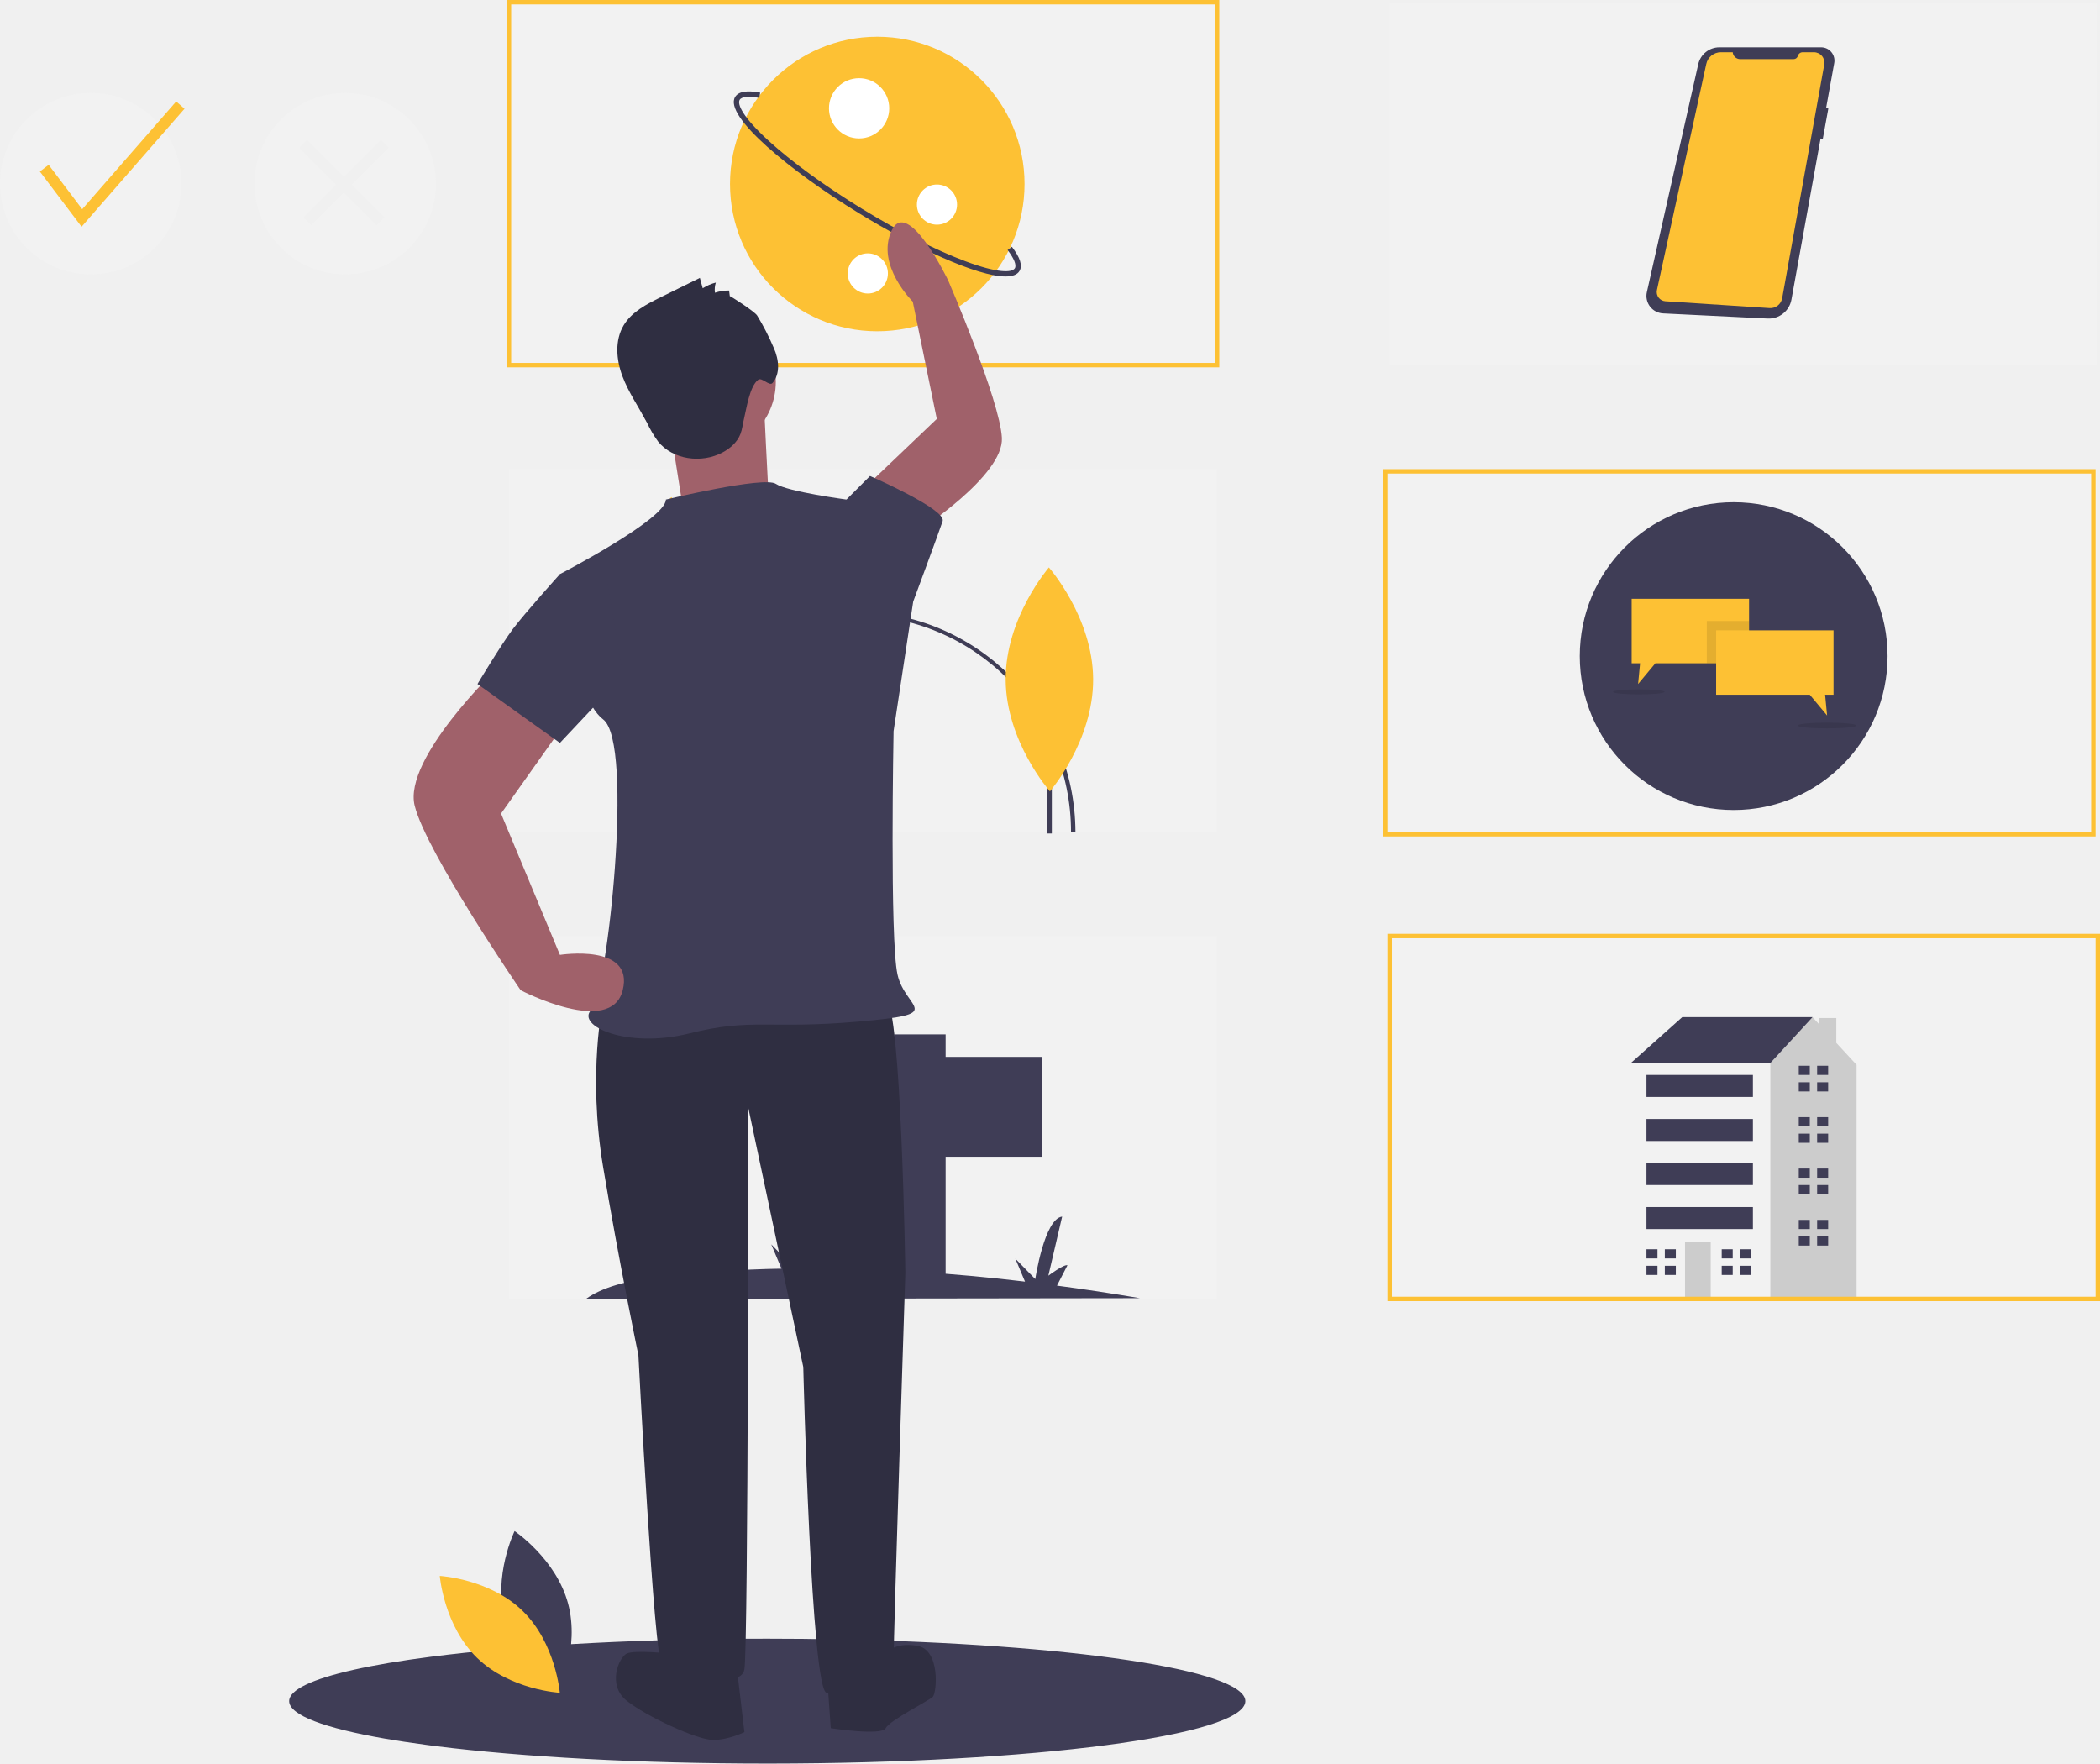
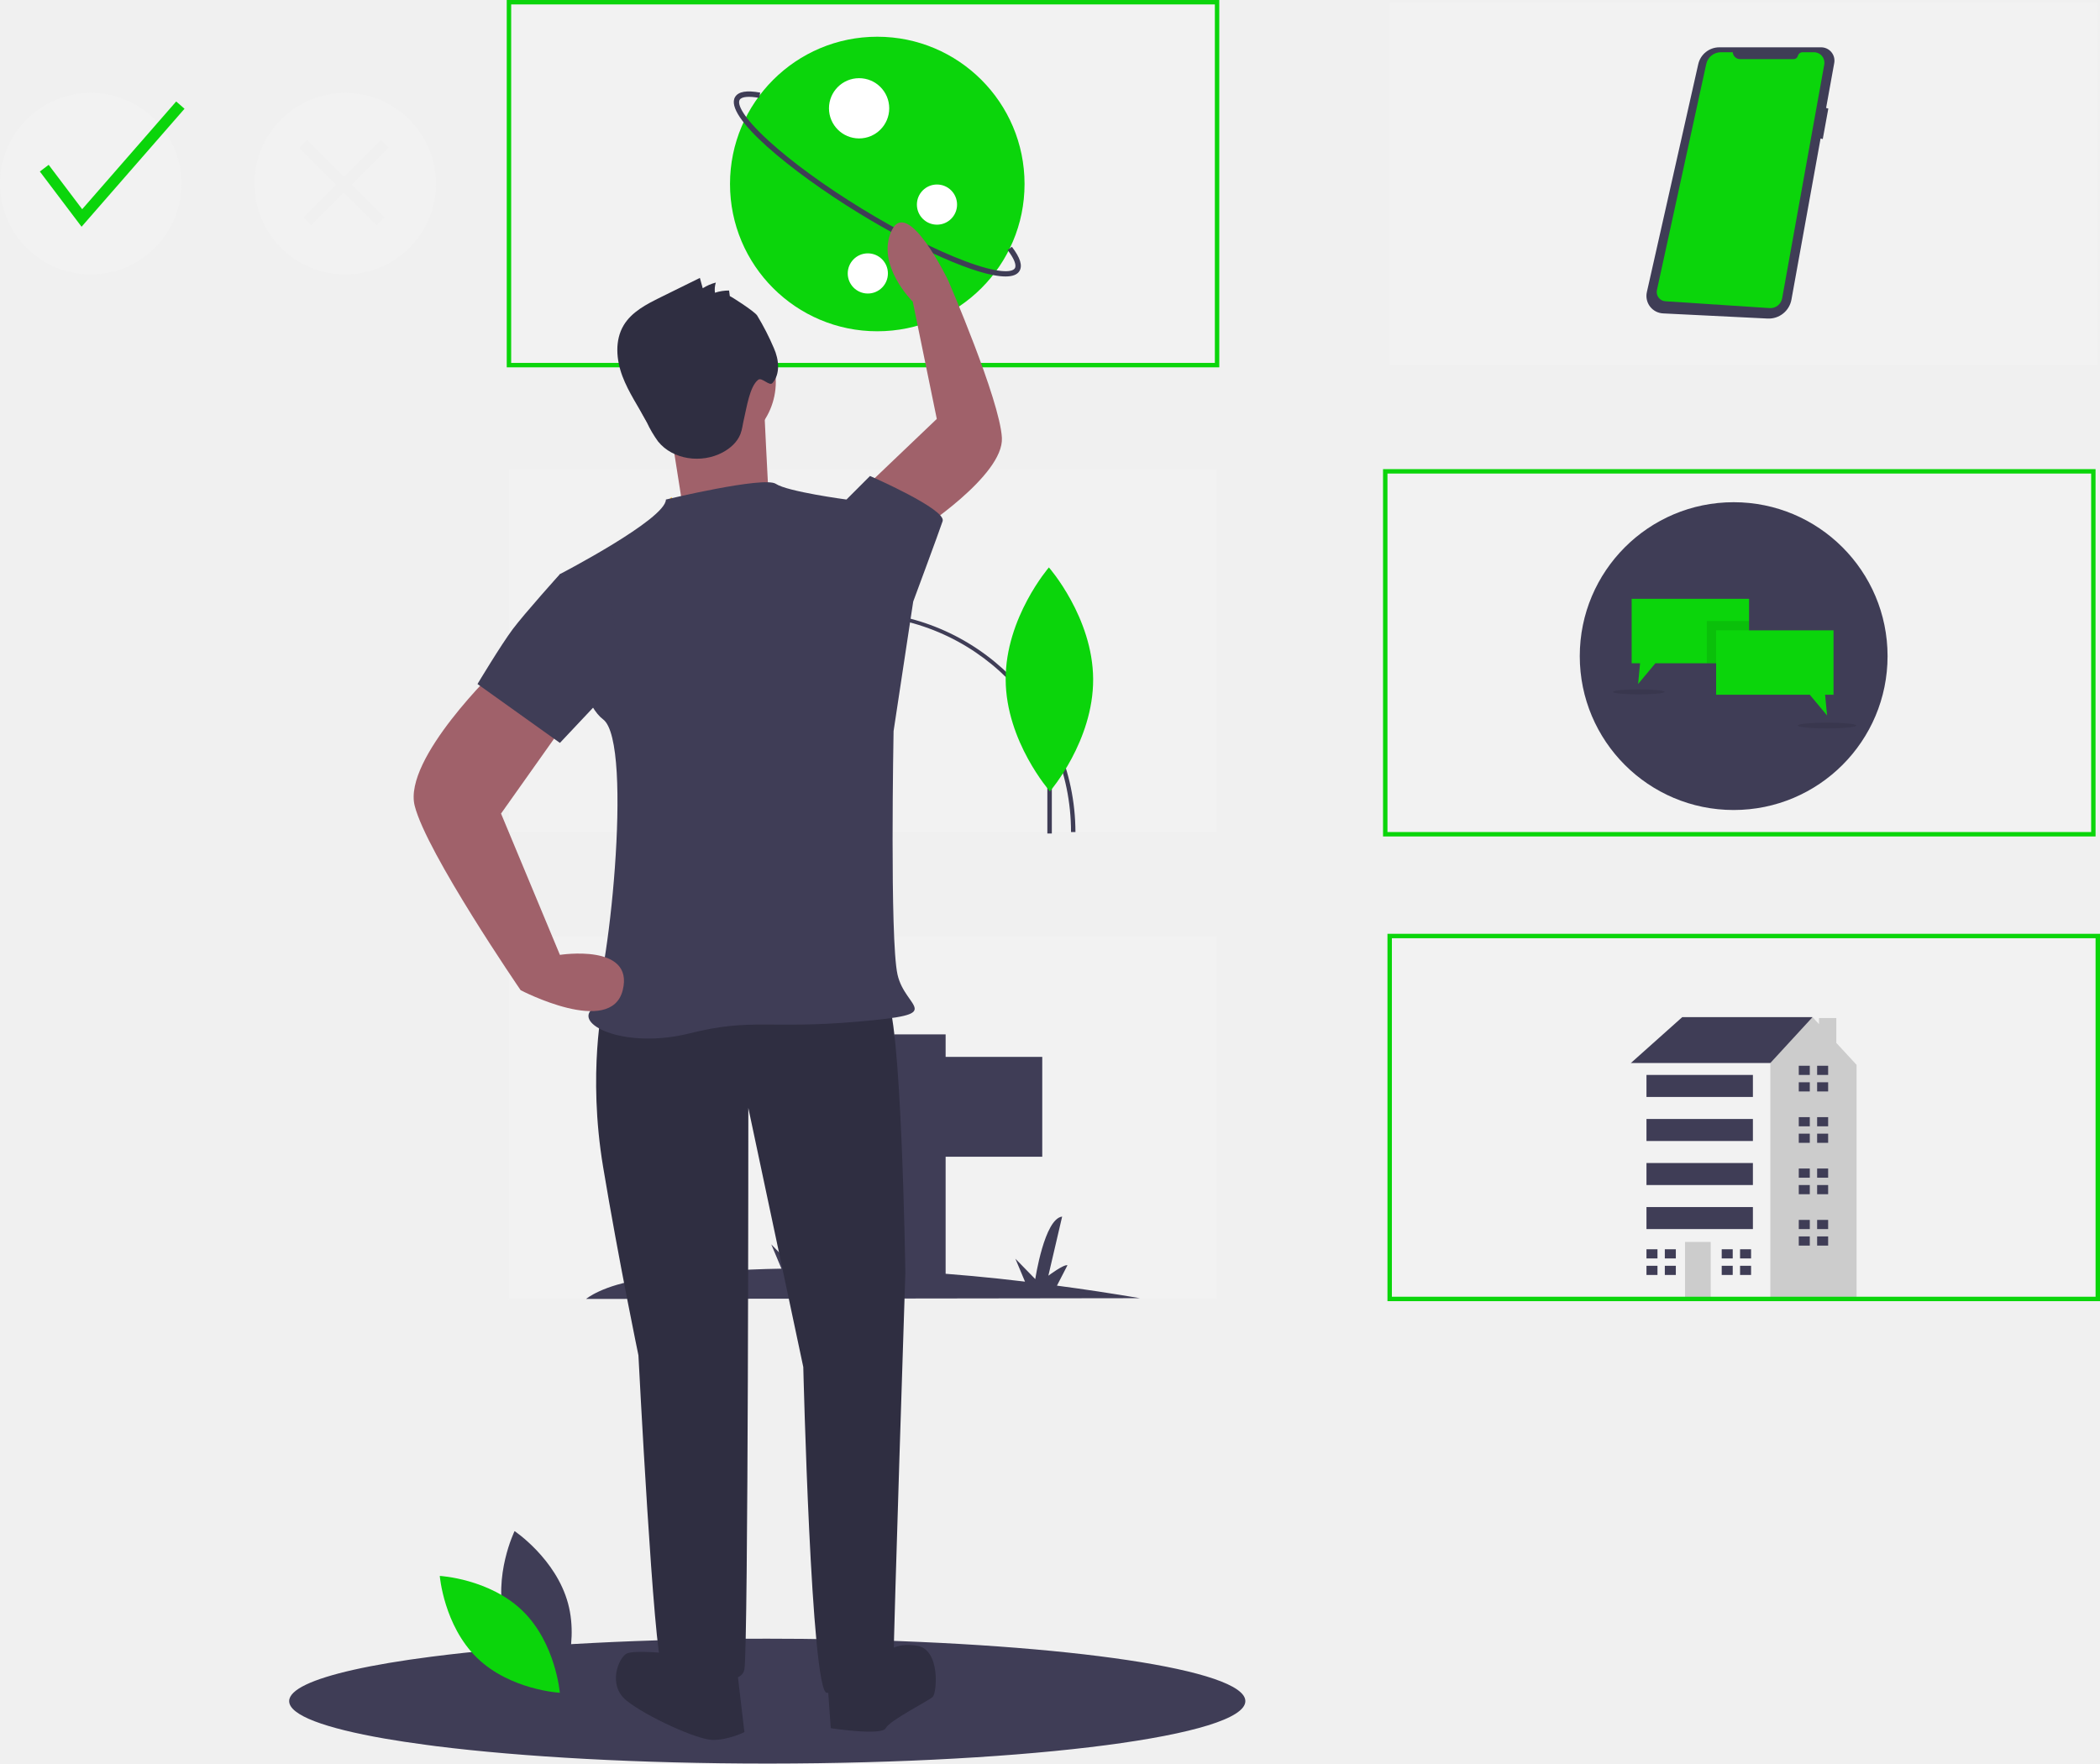
- <svg xmlns="http://www.w3.org/2000/svg" id="bebdbc02-5f56-4bd5-9ad9-bce5f07a2c3e" data-name="Layer 1" width="933.443" height="783.894" viewBox="0 0 933.443 783.894">
-   <path d="M627.332,841.142c0,15.287-94.578,27.672-211.447,27.752h-1.063c-57.046,0-108.848-2.936-147.02-7.701-1.634-.217-3.245-.423-4.821-.64-6.49-.857-12.556-1.782-18.143-2.742-26.701-4.65-42.525-10.42-42.525-16.669,0-5.061,10.351-9.791,28.437-13.882,9.551-2.159,21.251-4.125,34.733-5.861q3.719-.497,7.632-.937c37.601-4.399,87.266-7.072,141.707-7.072,10.58,0,20.988.103,31.157.297C548.566,815.652,627.332,827.191,627.332,841.142Z" transform="translate(-73.77864 -85)" fill="#3f3d56" />
-   <rect x="617.705" y="416.066" width="314.754" height="161.311" fill="#f2f2f2" />
-   <rect x="226.23" y="0.984" width="314.754" height="161.311" fill="#f2f2f2" />
-   <path d="M615.746,248.279H299.025V85H615.746Zm-314.754-1.967H613.779V86.967H300.992Z" transform="translate(-73.77864 -85)" fill="#fdc134" />
-   <rect x="617.705" y="0.984" width="314.754" height="161.311" fill="#f2f2f2" />
-   <rect x="226.23" y="208.525" width="314.754" height="161.311" fill="#f2f2f2" />
-   <rect x="617.705" y="208.525" width="314.754" height="161.311" fill="#f2f2f2" />
-   <rect x="226.23" y="416.066" width="314.754" height="161.311" fill="#f2f2f2" />
-   <circle cx="40.328" cy="81.639" r="40.328" fill="#f2f2f2" />
-   <path d="M227.221,126.311a40.328,40.328,0,1,0,40.328,40.328A40.328,40.328,0,0,0,227.221,126.311Zm17.476,55.311-3.477,3.477-14.491-14.491-14.491,14.491-3.477-3.477,14.491-14.491L206.794,150.673l3.477-3.477L226.729,163.654l16.458-16.458,3.477,3.477-16.458,16.458Z" transform="translate(-73.77864 -85)" fill="#f2f2f2" />
-   <polygon points="36.256 100.783 17.71 76.237 21.634 73.271 36.531 92.988 78.311 45.105 82.017 48.338 36.256 100.783" fill="#fdc134" />
-   <path d="M580.494,662.044q-19.185-3.25-36.901-5.583l4.669-9.053c-1.574-.547-8.491,4.637-8.491,4.637l6.127-26.277c-7.918.955-11.944,27.786-11.944,27.786l-8.847-9.071,4.283,10.198a816.821,816.821,0,0,0-93.623-5.892l3.996-7.748c-1.574-.547-8.491,4.637-8.491,4.637l6.127-26.277c-7.918.955-11.944,27.786-11.944,27.786l-8.847-9.071,4.536,10.802a525.906,525.906,0,0,0-53.82,3.656c4.042-12.07,17.773-23.55,17.773-23.55-10.486,3.119-15.987,8.345-18.861,13.217a211.639,211.639,0,0,1,12.233-73.124s-21.675,47.166-18.909,78.825l.331,5.622c-18.375,2.631-25.604,8.813-25.604,8.813Z" transform="translate(-73.77864 -85)" fill="#3f3d56" />
-   <circle cx="355.705" cy="255.588" r="34.787" fill="#ff6584" />
-   <polygon points="728.996 475.767 724.918 472.504 747.757 452.112 805.67 452.112 805.67 470.057 768.149 495.343 728.996 475.767" fill="#3f3d56" />
-   <polygon points="816.229 463.551 816.229 452.52 808.54 452.52 808.54 455.221 805.67 452.112 786.909 472.504 779.568 477.398 768.186 560.56 785.352 577.726 825.246 577.726 825.246 473.32 816.229 463.551" fill="#ccc" />
-   <rect x="724.918" y="472.504" width="61.991" height="105.222" fill="#f2f2f2" />
-   <rect x="748.98" y="552.032" width="11.419" height="25.694" fill="#ccc" />
-   <polygon points="736.745 559.373 736.745 555.295 731.851 555.295 731.851 559.373 736.338 559.373 736.745 559.373" fill="#3f3d56" />
-   <polygon points="736.338 562.636 731.851 562.636 731.851 566.714 736.745 566.714 736.745 562.636 736.338 562.636" fill="#3f3d56" />
-   <rect x="740.008" y="555.295" width="4.894" height="4.078" fill="#3f3d56" />
-   <rect x="740.008" y="562.636" width="4.894" height="4.078" fill="#3f3d56" />
-   <polygon points="770.188 559.373 770.188 555.295 765.294 555.295 765.294 559.373 769.78 559.373 770.188 559.373" fill="#3f3d56" />
-   <polygon points="769.78 562.636 765.294 562.636 765.294 566.714 770.188 566.714 770.188 562.636 769.78 562.636" fill="#3f3d56" />
-   <rect x="773.451" y="555.295" width="4.894" height="4.078" fill="#3f3d56" />
-   <rect x="773.451" y="562.636" width="4.894" height="4.078" fill="#3f3d56" />
-   <polygon points="804.446 477.806 804.446 473.727 799.552 473.727 799.552 477.806 804.038 477.806 804.446 477.806" fill="#3f3d56" />
-   <polygon points="804.038 481.069 799.552 481.069 799.552 485.147 804.446 485.147 804.446 481.069 804.038 481.069" fill="#3f3d56" />
-   <rect x="807.709" y="473.727" width="4.894" height="4.078" fill="#3f3d56" />
-   <rect x="807.709" y="481.069" width="4.894" height="4.078" fill="#3f3d56" />
-   <polygon points="804.446 500.645 804.446 496.566 799.552 496.566 799.552 500.645 804.038 500.645 804.446 500.645" fill="#3f3d56" />
-   <polygon points="804.038 503.907 799.552 503.907 799.552 507.986 804.446 507.986 804.446 503.907 804.038 503.907" fill="#3f3d56" />
-   <rect x="807.709" y="496.566" width="4.894" height="4.078" fill="#3f3d56" />
-   <rect x="807.709" y="503.907" width="4.894" height="4.078" fill="#3f3d56" />
-   <polygon points="804.446 523.484 804.446 519.405 799.552 519.405 799.552 523.484 804.038 523.484 804.446 523.484" fill="#3f3d56" />
-   <polygon points="804.038 526.746 799.552 526.746 799.552 530.825 804.446 530.825 804.446 526.746 804.038 526.746" fill="#3f3d56" />
-   <rect x="807.709" y="519.405" width="4.894" height="4.078" fill="#3f3d56" />
-   <rect x="807.709" y="526.746" width="4.894" height="4.078" fill="#3f3d56" />
-   <polygon points="804.446 546.322 804.446 542.244 799.552 542.244 799.552 546.322 804.038 546.322 804.446 546.322" fill="#3f3d56" />
-   <polygon points="804.038 549.585 799.552 549.585 799.552 553.664 804.446 553.664 804.446 549.585 804.038 549.585" fill="#3f3d56" />
-   <rect x="807.709" y="542.244" width="4.894" height="4.078" fill="#3f3d56" />
-   <rect x="807.709" y="549.585" width="4.894" height="4.078" fill="#3f3d56" />
-   <rect x="731.851" y="477.806" width="47.309" height="9.788" fill="#3f3d56" />
-   <rect x="731.851" y="497.382" width="47.309" height="9.788" fill="#3f3d56" />
-   <rect x="731.851" y="516.958" width="47.309" height="9.788" fill="#3f3d56" />
-   <rect x="731.851" y="536.534" width="47.309" height="9.788" fill="#3f3d56" />
-   <polygon points="355.902 469.793 397.421 469.793 397.421 459.771 420.328 459.771 420.328 469.793 463.279 469.793 463.279 514.176 420.328 514.176 420.328 570.012 397.421 570.012 397.421 514.176 355.902 514.176 334.426 489.837 355.902 469.793" fill="#3f3d56" />
-   <path d="M551.811,454.836h-1.967a96.393,96.393,0,1,0-192.787,0h-1.967a98.361,98.361,0,0,1,196.721,0Z" transform="translate(-73.77864 -85)" fill="#3f3d56" />
-   <rect x="404.177" y="355.987" width="2.514" height="99.297" transform="matrix(1, -0.00188, 0.00188, 1, -74.53899, -84.23861)" fill="#3f3d56" />
-   <path d="M429.821,368.596c.225,34.721-24.15,63.028-24.15,63.028s-24.741-27.988-24.966-62.709,24.15-63.028,24.15-63.028S429.596,333.874,429.821,368.596Z" transform="translate(-73.77864 -85)" fill="#fdc134" />
-   <path d="M429.821,368.596c.225,34.721-24.15,63.028-24.15,63.028s-24.741-27.988-24.966-62.709,24.15-63.028,24.15-63.028S429.596,333.874,429.821,368.596Z" transform="translate(-73.77864 -85)" opacity="0.1" />
-   <rect x="371.497" y="356.049" width="2.514" height="99.297" transform="matrix(1, -0.00188, 0.00188, 1, -74.53916, -84.29992)" fill="#3f3d56" />
-   <path d="M397.141,368.657c.225,34.721-24.15,63.028-24.15,63.028s-24.741-27.988-24.966-62.709,24.15-63.028,24.15-63.028S396.916,333.936,397.141,368.657Z" transform="translate(-73.77864 -85)" fill="#fdc134" />
-   <rect x="465.544" y="291.88" width="1.99" height="78.61" fill="#3f3d56" />
-   <path d="M559.68,386.898c.127,27.488-19.213,49.861-19.213,49.861s-19.545-22.194-19.671-49.682,19.213-49.861,19.213-49.861S559.553,359.41,559.68,386.898Z" transform="translate(-73.77864 -85)" fill="#fdc134" />
-   <circle cx="770.609" cy="291.639" r="68.408" fill="#3f3d56" />
-   <polygon points="777.45 266.171 777.45 294.807 735.823 294.807 728.132 304.034 729.01 294.807 725.269 294.807 725.269 266.171 777.45 266.171" fill="#fdc134" />
-   <rect x="758.677" y="276.035" width="18.772" height="18.772" opacity="0.1" />
-   <polygon points="762.813 280.171 814.994 280.171 814.994 308.807 811.252 308.807 812.131 318.034 804.441 308.807 762.813 308.807 762.813 280.171" fill="#fdc134" />
-   <ellipse cx="728.451" cy="307.534" rx="11.454" ry="1.117" opacity="0.1" />
-   <ellipse cx="812.131" cy="322.488" rx="13.045" ry="1.273" opacity="0.1" />
-   <path d="M883.221,106.032H838.018a9.609,9.609,0,0,0-9.374,7.496L805.803,214.838a7.766,7.766,0,0,0,7.194,9.465l46.47,2.29a10.26,10.26,0,0,0,10.601-8.422l12.956-71.627.964.275,2.479-13.576-.992-.248,3.617-19.994A5.916,5.916,0,0,0,883.221,106.032Z" transform="translate(-73.77864 -85)" fill="#3f3d56" />
-   <path d="M843.969,108.216h-5.277a6.641,6.641,0,0,0-6.488,5.225l-21.924,100.484a4.115,4.115,0,0,0,3.751,4.983l46.319,3.036a5.329,5.329,0,0,0,5.593-4.373l18.708-103.859a4.668,4.668,0,0,0-4.594-5.495h-5.006a2.203,2.203,0,0,0-2.127,1.63h0a1.945,1.945,0,0,1-1.878,1.439h-23.764a3.324,3.324,0,0,1-3.315-3.069Z" transform="translate(-73.77864 -85)" fill="#fdc134" />
-   <circle cx="389.947" cy="81.788" r="65.461" fill="#fdc134" />
-   <path d="M520.725,207.888c-12.568.001-40.323-12.908-65.007-28.027-30.63-18.761-60.379-43.283-55.178-51.774,1.47-2.4,5.113-3.027,11.141-1.921l-.432,2.353c-4.667-.859-7.826-.559-8.668.817-1.229,2.007,1.481,7.834,12.775,18.169,10.292,9.419,25.07,20.185,41.612,30.317,16.542,10.132,32.848,18.404,45.914,23.294,14.338,5.366,20.76,5.132,21.989,3.126.844-1.378-.329-4.331-3.218-8.104l1.899-1.454c3.731,4.872,4.829,8.406,3.358,10.807C525.9,207.139,523.754,207.888,520.725,207.888Z" transform="translate(-73.77864 -85)" fill="#3f3d56" />
-   <circle cx="381.867" cy="48.141" r="13.39" fill="#fff" />
-   <circle cx="385.745" cy="121.543" r="8.926" fill="#fff" />
-   <circle cx="416.484" cy="90.94" r="8.926" fill="#fff" />
-   <path d="M1007.221,663.361H690.5V500.082h316.721ZM692.467,661.394h312.787V502.049H692.467Z" transform="translate(-73.77864 -85)" fill="#fdc134" />
-   <path d="M1005.254,456.803H688.533V293.525h316.721ZM690.5,454.836h312.787V295.492H690.5Z" transform="translate(-73.77864 -85)" fill="#fdc134" />
-   <path d="M298.189,805.303c5.37,19.85,23.763,32.144,23.763,32.144s9.687-19.89,4.317-39.74-23.763-32.144-23.763-32.144S292.819,785.453,298.189,805.303Z" transform="translate(-73.77864 -85)" fill="#3f3d56" />
-   <path d="M306.079,801.037c14.735,14.344,16.535,36.394,16.535,36.394s-22.09-1.206-36.825-15.55-16.535-36.394-16.535-36.394S291.344,786.693,306.079,801.037Z" transform="translate(-73.77864 -85)" fill="#fdc134" />
-   <path d="M357.556,528.634l-15.703,1.745s-6.979,31.407,0,73.282S357.556,687.412,357.556,687.412s6.979,136.096,10.469,137.841,34.896,12.214,36.641,1.745,1.745-249.509,1.745-249.509l24.427,115.158s3.49,144.82,10.469,144.82,29.662-1.745,29.662-13.959S476.204,650.771,476.204,650.771s-1.745-118.648-8.724-122.137S357.556,528.634,357.556,528.634Z" transform="translate(-73.77864 -85)" fill="#2f2e41" />
-   <path d="M371.515,820.018s-15.703-1.745-19.193,0-8.724,13.959,0,20.938,31.407,17.448,38.386,17.448,13.959-3.49,13.959-3.49l-3.49-29.662Z" transform="translate(-73.77864 -85)" fill="#2f2e41" />
-   <path d="M441.307,828.742l1.745,24.427s22.683,3.49,24.427,0,19.193-12.214,20.938-13.959,3.49-20.938-6.979-22.683-13.959,3.49-13.959,3.49Z" transform="translate(-73.77864 -85)" fill="#2f2e41" />
-   <path d="M481.854,321.015s38.147-24.531,37.264-41.384-23.88-69.992-23.88-69.992-17.99-37.403-25.142-22.117,9.4,31.557,9.4,31.557l10.683,52.127-29.034,27.698Z" transform="translate(-73.77864 -85)" fill="#a0616a" />
-   <circle cx="313.439" cy="169.698" r="31.407" fill="#a0616a" />
-   <path d="M371.515,273.891l5.234,33.152,38.386-6.979s-1.745-33.152-1.745-36.641S371.515,273.891,371.515,273.891Z" transform="translate(-73.77864 -85)" fill="#a0616a" />
-   <path d="M369.77,307.042s43.62-10.469,48.855-6.979,31.407,6.979,31.407,6.979l29.662,45.365-8.724,57.579s-1.745,92.475,1.745,108.179,22.683,17.448-17.448,20.938-47.11-1.745-75.027,5.234-50.6-3.49-43.62-10.469,19.193-118.648,5.234-129.116-19.193-64.558-19.193-64.558S369.77,315.766,369.77,307.042Z" transform="translate(-73.77864 -85)" fill="#3f3d56" />
-   <path d="M444.797,312.277l5.234-5.234,10.469-10.469s34.024,14.831,32.279,20.065-13.086,35.769-13.086,35.769l-15.703,5.234Z" transform="translate(-73.77864 -85)" fill="#3f3d56" />
-   <path d="M398.178,216.648l-.322-2.516a19.778,19.778,0,0,0-6.286.988,10.327,10.327,0,0,1,.388-4.521,20.103,20.103,0,0,0-5.818,2.529l-1.269-4.592-17.443,8.596c-6.261,3.086-12.862,6.477-16.442,12.47-3.99,6.681-3.296,15.268-.568,22.556s7.26,13.738,10.894,20.62a51.517,51.517,0,0,0,4.951,8.426c6.584,8.208,19.4,9.866,28.683,4.912,3.426-1.828,6.539-4.561,7.948-8.179.843-2.164,1.035-4.518,1.588-6.773,1.148-4.69,2.481-14.372,6.291-17.339,1.676-1.306,5,3.023,6.389,1.415,3.57-4.132,2.821-10.504.604-15.494a113.053,113.053,0,0,0-7.443-14.517C409.125,223.359,398.14,216.346,398.178,216.648Z" transform="translate(-73.77864 -85)" fill="#2f2e41" />
-   <path d="M294.743,382.069S252.867,422.2,258.101,443.138s47.11,82.006,47.11,82.006,40.131,20.938,45.365,0-27.917-15.703-27.917-15.703l-26.172-62.813,29.662-41.876Z" transform="translate(-73.77864 -85)" fill="#a0616a" />
-   <path d="M343.597,343.683l-20.938-3.49s-15.703,17.448-20.938,24.427-15.703,24.427-15.703,24.427l36.641,26.172,27.917-29.662Z" transform="translate(-73.77864 -85)" fill="#3f3d56" />
+ <svg xmlns="http://www.w3.org/2000/svg" data-name="Layer 1" width="933.443" height="783.894" style="">
+   <rect id="backgroundrect" width="100%" height="100%" x="0" y="0" fill="none" stroke="none" />
+   <g class="currentLayer" style="">
+     <path d="M553.553,756.142 c0,15.287 -94.578,27.672 -211.447,27.752 h-1.063 c-57.046,0 -108.848,-2.936 -147.02,-7.701 c-1.634,-0.217 -3.245,-0.423 -4.821,-0.64 c-6.49,-0.857 -12.556,-1.782 -18.143,-2.742 c-26.701,-4.65 -42.525,-10.42 -42.525,-16.669 c0,-5.061 10.351,-9.791 28.437,-13.882 c9.551,-2.159 21.251,-4.125 34.733,-5.861 q3.719,-0.497 7.632,-0.937 c37.601,-4.399 87.266,-7.072 141.707,-7.072 c10.58,0 20.988,0.103 31.157,0.297 C474.788,730.652 553.553,742.191 553.553,756.142 z" fill="#3f3d56" id="svg_1" />
+     <rect x="617.705" y="416.066" width="314.754" height="161.311" fill="#f2f2f2" id="svg_2" />
+     <rect x="226.23" y="0.984" width="314.754" height="161.311" fill="#f2f2f2" id="svg_3" />
+     <path d="M541.967,163.279 H225.246 V0 H541.967 zm-314.754,-1.967 H540 V1.967 H227.213 z" fill="#0bd50b" id="svg_4" class="" fill-opacity="1" />
+     <rect x="617.705" y="0.984" width="314.754" height="161.311" fill="#f2f2f2" id="svg_5" />
+     <rect x="226.23" y="208.525" width="314.754" height="161.311" fill="#f2f2f2" id="svg_6" />
+     <rect x="617.705" y="208.525" width="314.754" height="161.311" fill="#f2f2f2" id="svg_7" class="" />
+     <rect x="226.23" y="416.066" width="314.754" height="161.311" fill="#f2f2f2" id="svg_8" />
+     <circle cx="40.328" cy="81.639" r="40.328" fill="#f2f2f2" id="svg_9" />
+     <path d="M153.443,41.311 a40.328,40.328 0 1 0 40.328,40.328 A40.328,40.328 0 0 0 153.443,41.311 zm17.476,55.311 l-3.477,3.477 l-14.491,-14.491 l-14.491,14.491 l-3.477,-3.477 l14.491,-14.491 L133.016,65.673 l3.477,-3.477 L152.951,78.654 l16.458,-16.458 l3.477,3.477 l-16.458,16.458 z" fill="#f2f2f2" id="svg_10" />
+     <polygon points="36.256 100.783 17.71 76.237 21.634 73.271 36.531 92.988 78.311 45.105 82.017 48.338 36.256 100.783" fill="#0bd50b" id="svg_11" class="" fill-opacity="1" />
+     <path d="M506.715,577.044 q-19.185,-3.25 -36.901,-5.583 l4.669,-9.053 c-1.574,-0.547 -8.491,4.637 -8.491,4.637 l6.127,-26.277 c-7.918,0.955 -11.944,27.786 -11.944,27.786 l-8.847,-9.071 l4.283,10.198 a816.821,816.821 0 0 0 -93.623,-5.892 l3.996,-7.748 c-1.574,-0.547 -8.491,4.637 -8.491,4.637 l6.127,-26.277 c-7.918,0.955 -11.944,27.786 -11.944,27.786 l-8.847,-9.071 l4.536,10.802 a525.906,525.906 0 0 0 -53.82,3.656 c4.042,-12.07 17.773,-23.55 17.773,-23.55 c-10.486,3.119 -15.987,8.345 -18.861,13.217 a211.639,211.639 0 0 1 12.233,-73.124 s-21.675,47.166 -18.909,78.825 l0.331,5.622 c-18.375,2.631 -25.604,8.813 -25.604,8.813 z" fill="#3f3d56" id="svg_12" />
+     <circle cx="355.705" cy="255.588" r="34.787" fill="#ff6584" id="svg_13" />
+     <polygon points="728.996 475.767 724.918 472.504 747.757 452.112 805.67 452.112 805.67 470.057 768.149 495.343 728.996 475.767" fill="#3f3d56" id="svg_14" />
+     <polygon points="816.229 463.551 816.229 452.52 808.54 452.52 808.54 455.221 805.67 452.112 786.909 472.504 779.568 477.398 768.186 560.56 785.352 577.726 825.246 577.726 825.246 473.32 816.229 463.551" fill="#ccc" id="svg_15" />
+     <rect x="724.918" y="472.504" width="61.991" height="105.222" fill="#f2f2f2" id="svg_16" />
+     <rect x="748.98" y="552.032" width="11.419" height="25.694" fill="#ccc" id="svg_17" />
+     <polygon points="736.745 559.373 736.745 555.295 731.851 555.295 731.851 559.373 736.338 559.373 736.745 559.373" fill="#3f3d56" id="svg_18" />
+     <polygon points="736.338 562.636 731.851 562.636 731.851 566.714 736.745 566.714 736.745 562.636 736.338 562.636" fill="#3f3d56" id="svg_19" />
+     <rect x="740.008" y="555.295" width="4.894" height="4.078" fill="#3f3d56" id="svg_20" />
+     <rect x="740.008" y="562.636" width="4.894" height="4.078" fill="#3f3d56" id="svg_21" />
+     <polygon points="770.188 559.373 770.188 555.295 765.294 555.295 765.294 559.373 769.78 559.373 770.188 559.373" fill="#3f3d56" id="svg_22" />
+     <polygon points="769.78 562.636 765.294 562.636 765.294 566.714 770.188 566.714 770.188 562.636 769.78 562.636" fill="#3f3d56" id="svg_23" />
+     <rect x="773.451" y="555.295" width="4.894" height="4.078" fill="#3f3d56" id="svg_24" />
+     <rect x="773.451" y="562.636" width="4.894" height="4.078" fill="#3f3d56" id="svg_25" />
+     <polygon points="804.446 477.806 804.446 473.727 799.552 473.727 799.552 477.806 804.038 477.806 804.446 477.806" fill="#3f3d56" id="svg_26" />
+     <polygon points="804.038 481.069 799.552 481.069 799.552 485.147 804.446 485.147 804.446 481.069 804.038 481.069" fill="#3f3d56" id="svg_27" />
+     <rect x="807.709" y="473.727" width="4.894" height="4.078" fill="#3f3d56" id="svg_28" />
+     <rect x="807.709" y="481.069" width="4.894" height="4.078" fill="#3f3d56" id="svg_29" />
+     <polygon points="804.446 500.645 804.446 496.566 799.552 496.566 799.552 500.645 804.038 500.645 804.446 500.645" fill="#3f3d56" id="svg_30" />
+     <polygon points="804.038 503.907 799.552 503.907 799.552 507.986 804.446 507.986 804.446 503.907 804.038 503.907" fill="#3f3d56" id="svg_31" />
+     <rect x="807.709" y="496.566" width="4.894" height="4.078" fill="#3f3d56" id="svg_32" />
+     <rect x="807.709" y="503.907" width="4.894" height="4.078" fill="#3f3d56" id="svg_33" />
+     <polygon points="804.446 523.484 804.446 519.405 799.552 519.405 799.552 523.484 804.038 523.484 804.446 523.484" fill="#3f3d56" id="svg_34" />
+     <polygon points="804.038 526.746 799.552 526.746 799.552 530.825 804.446 530.825 804.446 526.746 804.038 526.746" fill="#3f3d56" id="svg_35" />
+     <rect x="807.709" y="519.405" width="4.894" height="4.078" fill="#3f3d56" id="svg_36" />
+     <rect x="807.709" y="526.746" width="4.894" height="4.078" fill="#3f3d56" id="svg_37" />
+     <polygon points="804.446 546.322 804.446 542.244 799.552 542.244 799.552 546.322 804.038 546.322 804.446 546.322" fill="#3f3d56" id="svg_38" />
+     <polygon points="804.038 549.585 799.552 549.585 799.552 553.664 804.446 553.664 804.446 549.585 804.038 549.585" fill="#3f3d56" id="svg_39" />
+     <rect x="807.709" y="542.244" width="4.894" height="4.078" fill="#3f3d56" id="svg_40" />
+     <rect x="807.709" y="549.585" width="4.894" height="4.078" fill="#3f3d56" id="svg_41" />
+     <rect x="731.851" y="477.806" width="47.309" height="9.788" fill="#3f3d56" id="svg_42" />
+     <rect x="731.851" y="497.382" width="47.309" height="9.788" fill="#3f3d56" id="svg_43" />
+     <rect x="731.851" y="516.958" width="47.309" height="9.788" fill="#3f3d56" id="svg_44" />
+     <rect x="731.851" y="536.534" width="47.309" height="9.788" fill="#3f3d56" id="svg_45" />
+     <polygon points="355.902 469.793 397.421 469.793 397.421 459.771 420.328 459.771 420.328 469.793 463.279 469.793 463.279 514.176 420.328 514.176 420.328 570.012 397.421 570.012 397.421 514.176 355.902 514.176 334.426 489.837 355.902 469.793" fill="#3f3d56" id="svg_46" />
+     <path d="M478.033,369.836 h-1.967 a96.393,96.393 0 1 0 -192.787,0 h-1.967 a98.361,98.361 0 0 1 196.721,0 z" fill="#3f3d56" id="svg_47" />
+     <rect x="404.177" y="355.987" width="2.514" height="99.297" transform="matrix(1,-0.00188,0.00188,1,-74.53899,-84.23861) " fill="#3f3d56" id="svg_48" />
+     <path d="M356.042,283.596 c0.225,34.721 -24.15,63.028 -24.15,63.028 s-24.741,-27.988 -24.966,-62.709 s24.15,-63.028 24.15,-63.028 S355.817,248.874 356.042,283.596 z" fill="#fdc134" id="svg_49" />
+     <path d="M356.042,283.596 c0.225,34.721 -24.15,63.028 -24.15,63.028 s-24.741,-27.988 -24.966,-62.709 s24.15,-63.028 24.15,-63.028 S355.817,248.874 356.042,283.596 z" opacity="0.1" id="svg_50" />
+     <rect x="371.497" y="356.049" width="2.514" height="99.297" transform="matrix(1,-0.00188,0.00188,1,-74.53916,-84.29992) " fill="#3f3d56" id="svg_51" />
+     <path d="M323.362,283.657 c0.225,34.721 -24.15,63.028 -24.15,63.028 s-24.741,-27.988 -24.966,-62.709 s24.15,-63.028 24.15,-63.028 S323.137,248.936 323.362,283.657 z" fill="#fdc134" id="svg_52" />
+     <rect x="465.544" y="291.88" width="1.99" height="78.61" fill="#3f3d56" id="svg_53" />
+     <path d="M485.901,301.898 c0.127,27.488 -19.213,49.861 -19.213,49.861 s-19.545,-22.194 -19.671,-49.682 s19.213,-49.861 19.213,-49.861 S485.774,274.41 485.901,301.898 z" fill="#0bd50b" id="svg_54" class="" fill-opacity="1" />
+     <circle cx="770.609" cy="291.639" r="68.408" fill="#3f3d56" id="svg_55" />
+     <polygon points="777.45 266.171 777.45 294.807 735.823 294.807 728.132 304.034 729.01 294.807 725.269 294.807 725.269 266.171 777.45 266.171" fill="#0bd50b" id="svg_56" class="" fill-opacity="1" />
+     <rect x="758.677" y="276.035" width="18.772" height="18.772" opacity="0.1" id="svg_57" />
+     <polygon points="762.813 280.171 814.994 280.171 814.994 308.807 811.252 308.807 812.131 318.034 804.441 308.807 762.813 308.807 762.813 280.171" fill="#0bd50b" id="svg_58" class="" fill-opacity="1" />
+     <ellipse cx="728.451" cy="307.534" rx="11.454" ry="1.117" opacity="0.1" id="svg_59" />
+     <ellipse cx="812.131" cy="322.488" rx="13.045" ry="1.273" opacity="0.1" id="svg_60" />
+     <path d="M809.443,21.032 H764.239 a9.609,9.609 0 0 0 -9.374,7.496 L732.025,129.838 a7.766,7.766 0 0 0 7.194,9.465 l46.47,2.29 a10.26,10.26 0 0 0 10.601,-8.422 l12.956,-71.627 l0.964,0.275 l2.479,-13.576 l-0.992,-0.248 l3.617,-19.994 A5.916,5.916 0 0 0 809.443,21.032 z" fill="#3f3d56" id="svg_61" />
+     <path d="M770.19,23.216 h-5.277 a6.641,6.641 0 0 0 -6.488,5.225 l-21.924,100.484 a4.115,4.115 0 0 0 3.751,4.983 l46.319,3.036 a5.329,5.329 0 0 0 5.593,-4.373 l18.708,-103.859 a4.668,4.668 0 0 0 -4.594,-5.495 h-5.006 a2.203,2.203 0 0 0 -2.127,1.63 h0 a1.945,1.945 0 0 1 -1.878,1.439 h-23.764 a3.324,3.324 0 0 1 -3.315,-3.069 z" fill="#0bd50b" id="svg_62" class="" fill-opacity="1" />
+     <circle cx="389.947" cy="81.788" r="65.461" fill="#0bd50b" id="svg_63" class="" fill-opacity="1" />
+     <path d="M446.947,122.888 c-12.568,0.001 -40.323,-12.908 -65.007,-28.027 c-30.63,-18.761 -60.379,-43.283 -55.178,-51.774 c1.47,-2.4 5.113,-3.027 11.141,-1.921 l-0.432,2.353 c-4.667,-0.859 -7.826,-0.559 -8.668,0.817 c-1.229,2.007 1.481,7.834 12.775,18.169 c10.292,9.419 25.07,20.185 41.612,30.317 c16.542,10.132 32.848,18.404 45.914,23.294 c14.338,5.366 20.76,5.132 21.989,3.126 c0.844,-1.378 -0.329,-4.331 -3.218,-8.104 l1.899,-1.454 c3.731,4.872 4.829,8.406 3.358,10.807 C452.122,122.139 449.975,122.888 446.947,122.888 z" fill="#3f3d56" id="svg_64" />
+     <circle cx="381.867" cy="48.141" r="13.39" fill="#fff" id="svg_65" />
+     <circle cx="385.745" cy="121.543" r="8.926" fill="#fff" id="svg_66" />
+     <circle cx="416.484" cy="90.94" r="8.926" fill="#fff" id="svg_67" />
+     <path d="M933.443,578.361 H616.721 V415.082 h316.721 zM618.689,576.394 h312.787 V417.049 H618.689 z" fill="#0bd50b" id="svg_68" class="" fill-opacity="1" />
+     <path d="M931.476,371.803 H614.754 V208.525 h316.721 zM616.721,369.836 h312.787 V210.492 H616.721 z" fill="#0bd50b" id="svg_69" class="" fill-opacity="1" />
+     <path d="M224.41,720.303 c5.37,19.85 23.763,32.144 23.763,32.144 s9.687,-19.89 4.317,-39.74 s-23.763,-32.144 -23.763,-32.144 S219.04,700.453 224.41,720.303 z" fill="#3f3d56" id="svg_70" />
+     <path d="M232.301,716.037 c14.735,14.344 16.535,36.394 16.535,36.394 s-22.09,-1.206 -36.825,-15.55 s-16.535,-36.394 -16.535,-36.394 S217.566,701.693 232.301,716.037 z" fill="#0bd50b" id="svg_71" class="" fill-opacity="1" />
+     <path d="M283.777,443.634 l-15.703,1.745 s-6.979,31.407 0,73.282 S283.777,602.412 283.777,602.412 s6.979,136.096 10.469,137.841 s34.896,12.214 36.641,1.745 s1.745,-249.509 1.745,-249.509 l24.427,115.158 s3.49,144.82 10.469,144.82 s29.662,-1.745 29.662,-13.959 S402.425,565.771 402.425,565.771 s-1.745,-118.648 -8.724,-122.137 S283.777,443.634 283.777,443.634 z" fill="#2f2e41" id="svg_72" />
+     <path d="M297.736,735.018 s-15.703,-1.745 -19.193,0 s-8.724,13.959 0,20.938 s31.407,17.448 38.386,17.448 s13.959,-3.49 13.959,-3.49 l-3.49,-29.662 z" fill="#2f2e41" id="svg_73" />
+     <path d="M367.529,743.742 l1.745,24.427 s22.683,3.49 24.427,0 s19.193,-12.214 20.938,-13.959 s3.49,-20.938 -6.979,-22.683 s-13.959,3.49 -13.959,3.49 z" fill="#2f2e41" id="svg_74" />
+     <path d="M408.076,236.015 s38.147,-24.531 37.264,-41.384 s-23.88,-69.992 -23.88,-69.992 s-17.99,-37.403 -25.142,-22.117 s9.4,31.557 9.4,31.557 l10.683,52.127 l-29.034,27.698 z" fill="#a0616a" id="svg_75" />
+     <circle cx="313.439" cy="169.698" r="31.407" fill="#a0616a" id="svg_76" />
+     <path d="M297.736,188.891 l5.234,33.152 l38.386,-6.979 s-1.745,-33.152 -1.745,-36.641 S297.736,188.891 297.736,188.891 z" fill="#a0616a" id="svg_77" />
+     <path d="M295.991,222.042 s43.62,-10.469 48.855,-6.979 s31.407,6.979 31.407,6.979 l29.662,45.365 l-8.724,57.579 s-1.745,92.475 1.745,108.179 s22.683,17.448 -17.448,20.938 s-47.11,-1.745 -75.027,5.234 s-50.6,-3.49 -43.62,-10.469 s19.193,-118.648 5.234,-129.116 s-19.193,-64.558 -19.193,-64.558 S295.991,230.766 295.991,222.042 z" fill="#3f3d56" id="svg_78" />
+     <path d="M371.018,227.277 l5.234,-5.234 l10.469,-10.469 s34.024,14.831 32.279,20.065 s-13.086,35.769 -13.086,35.769 l-15.703,5.234 z" fill="#3f3d56" id="svg_79" />
+     <path d="M324.4,131.648 l-0.322,-2.516 a19.778,19.778 0 0 0 -6.286,0.988 a10.327,10.327 0 0 1 0.388,-4.521 a20.103,20.103 0 0 0 -5.818,2.529 l-1.269,-4.592 l-17.443,8.596 c-6.261,3.086 -12.862,6.477 -16.442,12.47 c-3.99,6.681 -3.296,15.268 -0.568,22.556 s7.26,13.738 10.894,20.62 a51.517,51.517 0 0 0 4.951,8.426 c6.584,8.208 19.4,9.866 28.683,4.912 c3.426,-1.828 6.539,-4.561 7.948,-8.179 c0.843,-2.164 1.035,-4.518 1.588,-6.773 c1.148,-4.69 2.481,-14.372 6.291,-17.339 c1.676,-1.306 5,3.023 6.389,1.415 c3.57,-4.132 2.821,-10.504 0.604,-15.494 a113.053,113.053 0 0 0 -7.443,-14.517 C335.346,138.359 324.361,131.346 324.4,131.648 z" fill="#2f2e41" id="svg_80" />
+     <path d="M220.964,297.069 S179.088,337.2 184.323,358.138 s47.11,82.006 47.11,82.006 s40.131,20.938 45.365,0 s-27.917,-15.703 -27.917,-15.703 l-26.172,-62.813 l29.662,-41.876 z" fill="#a0616a" id="svg_81" />
+     <path d="M269.819,258.683 l-20.938,-3.49 s-15.703,17.448 -20.938,24.427 s-15.703,24.427 -15.703,24.427 l36.641,26.172 l27.917,-29.662 z" fill="#3f3d56" id="svg_82" />
+   </g>
</svg>
